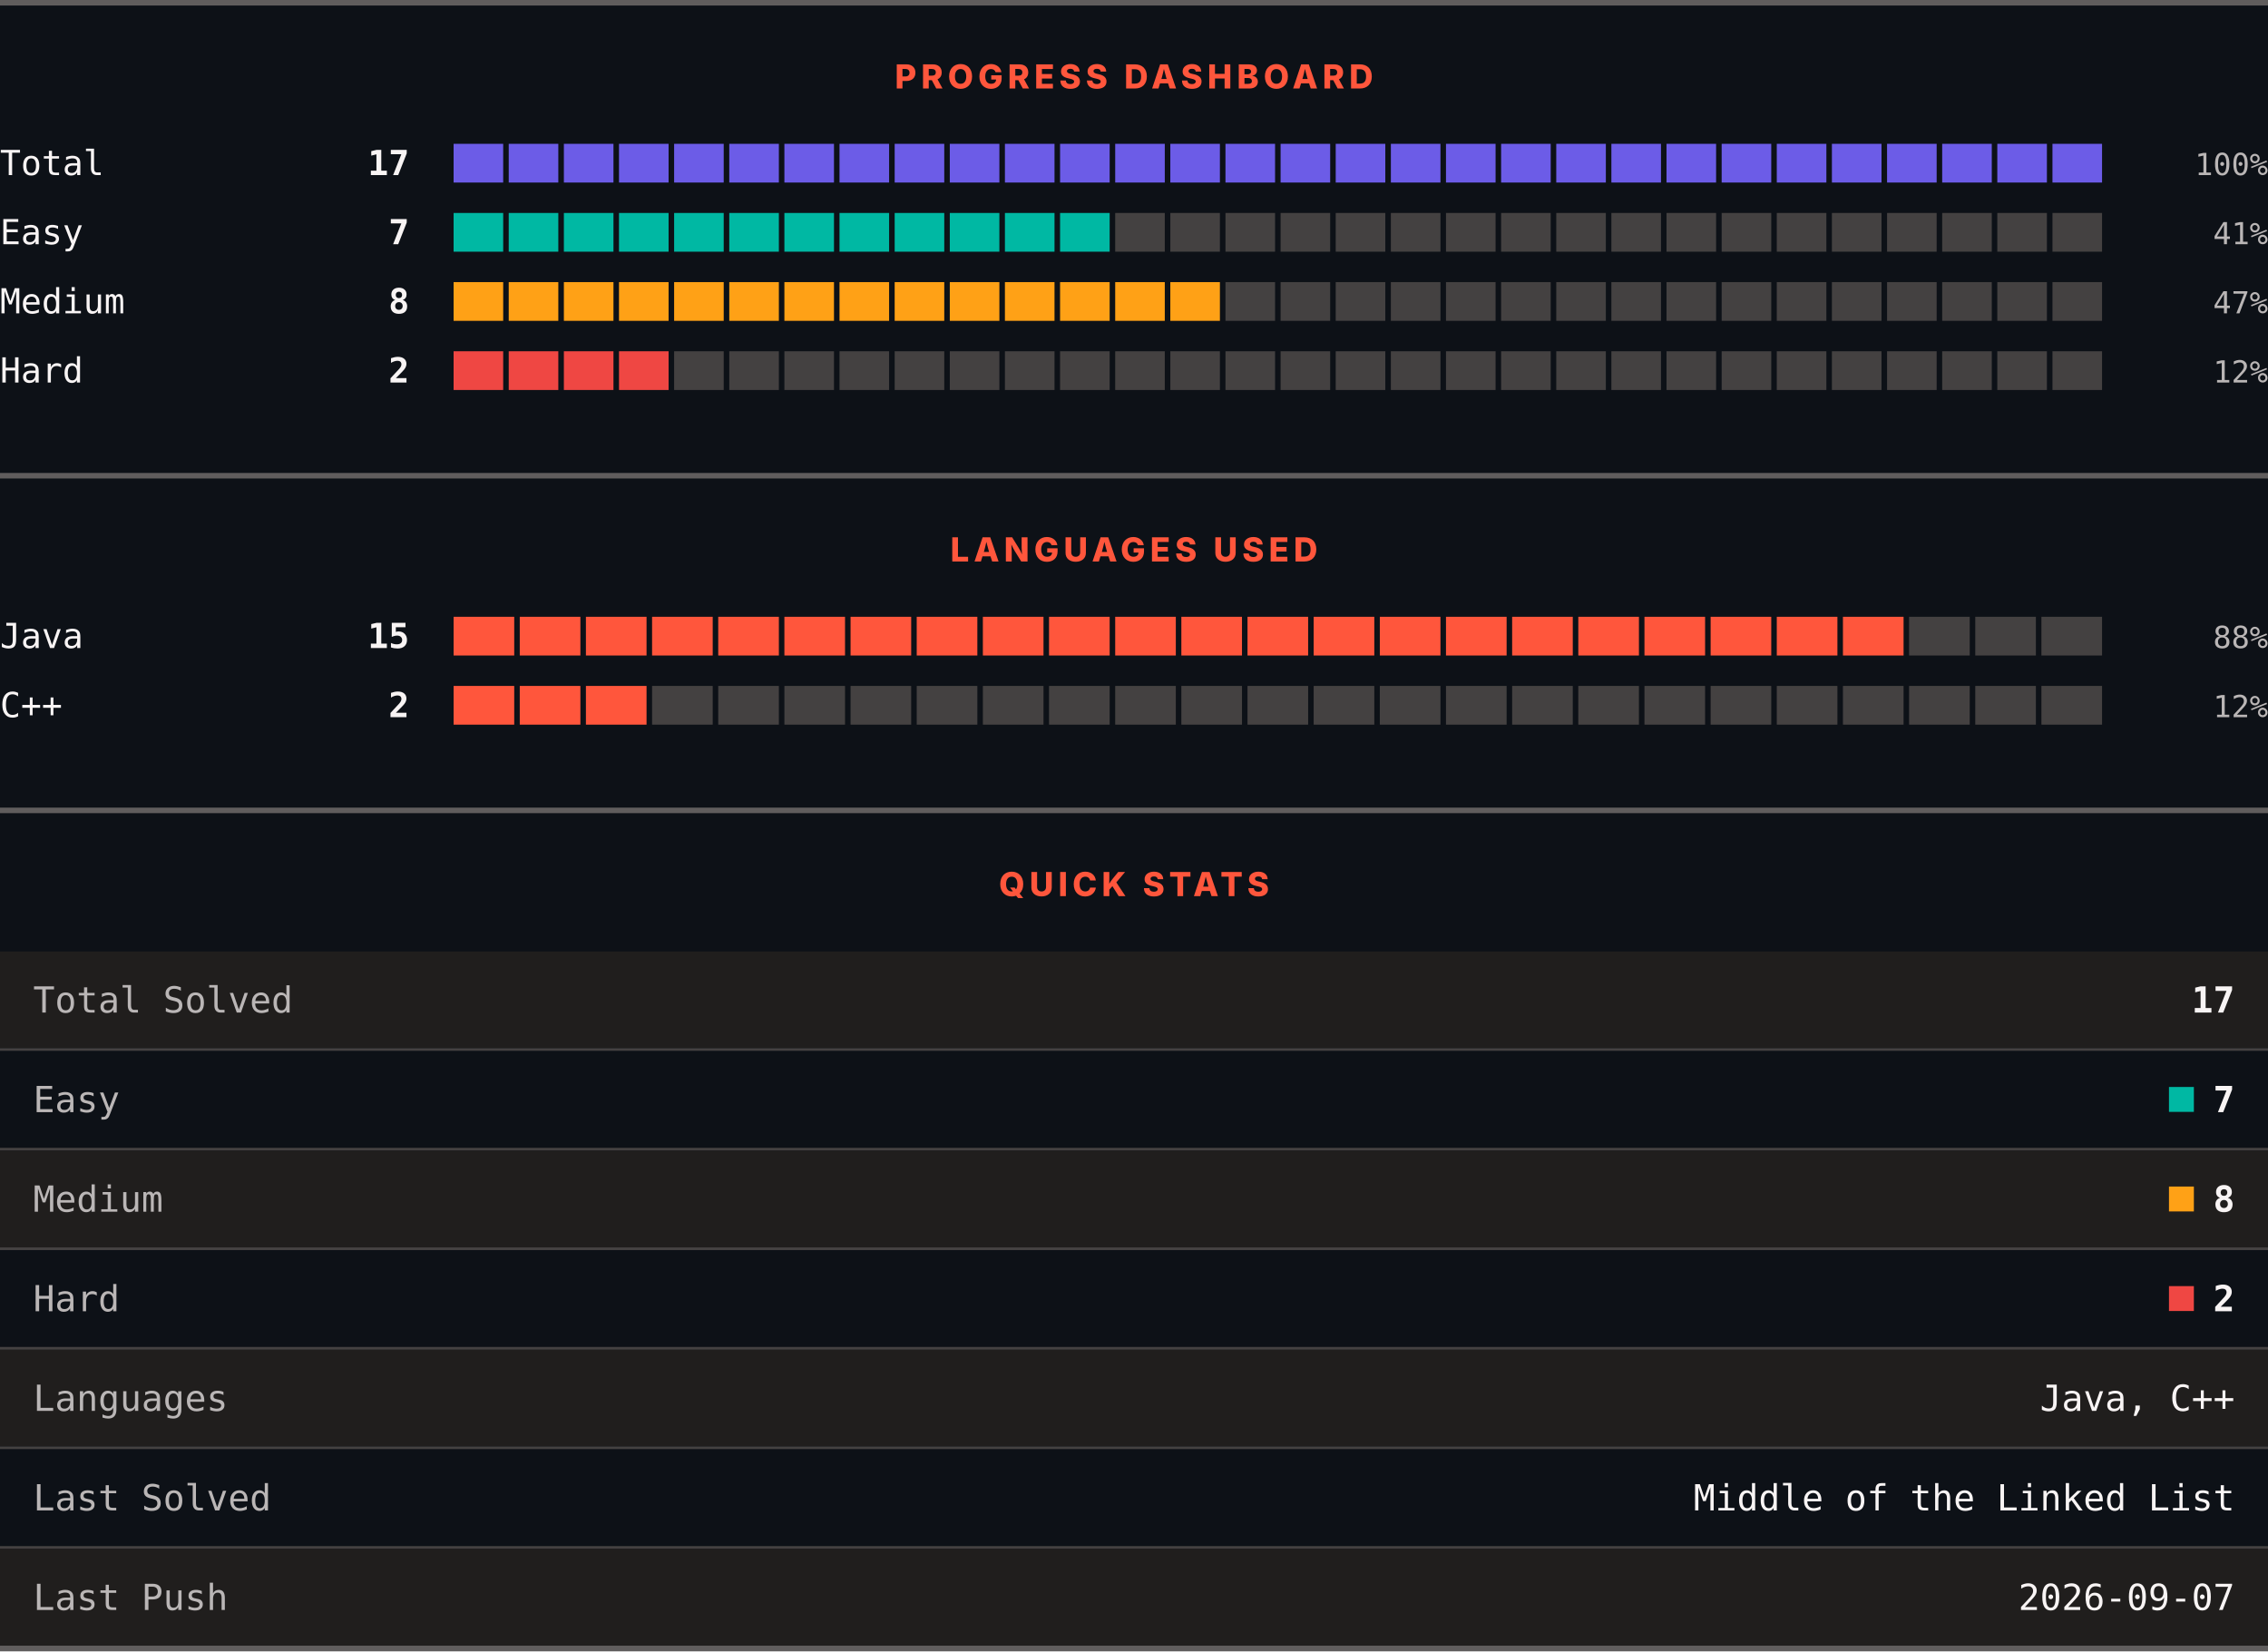
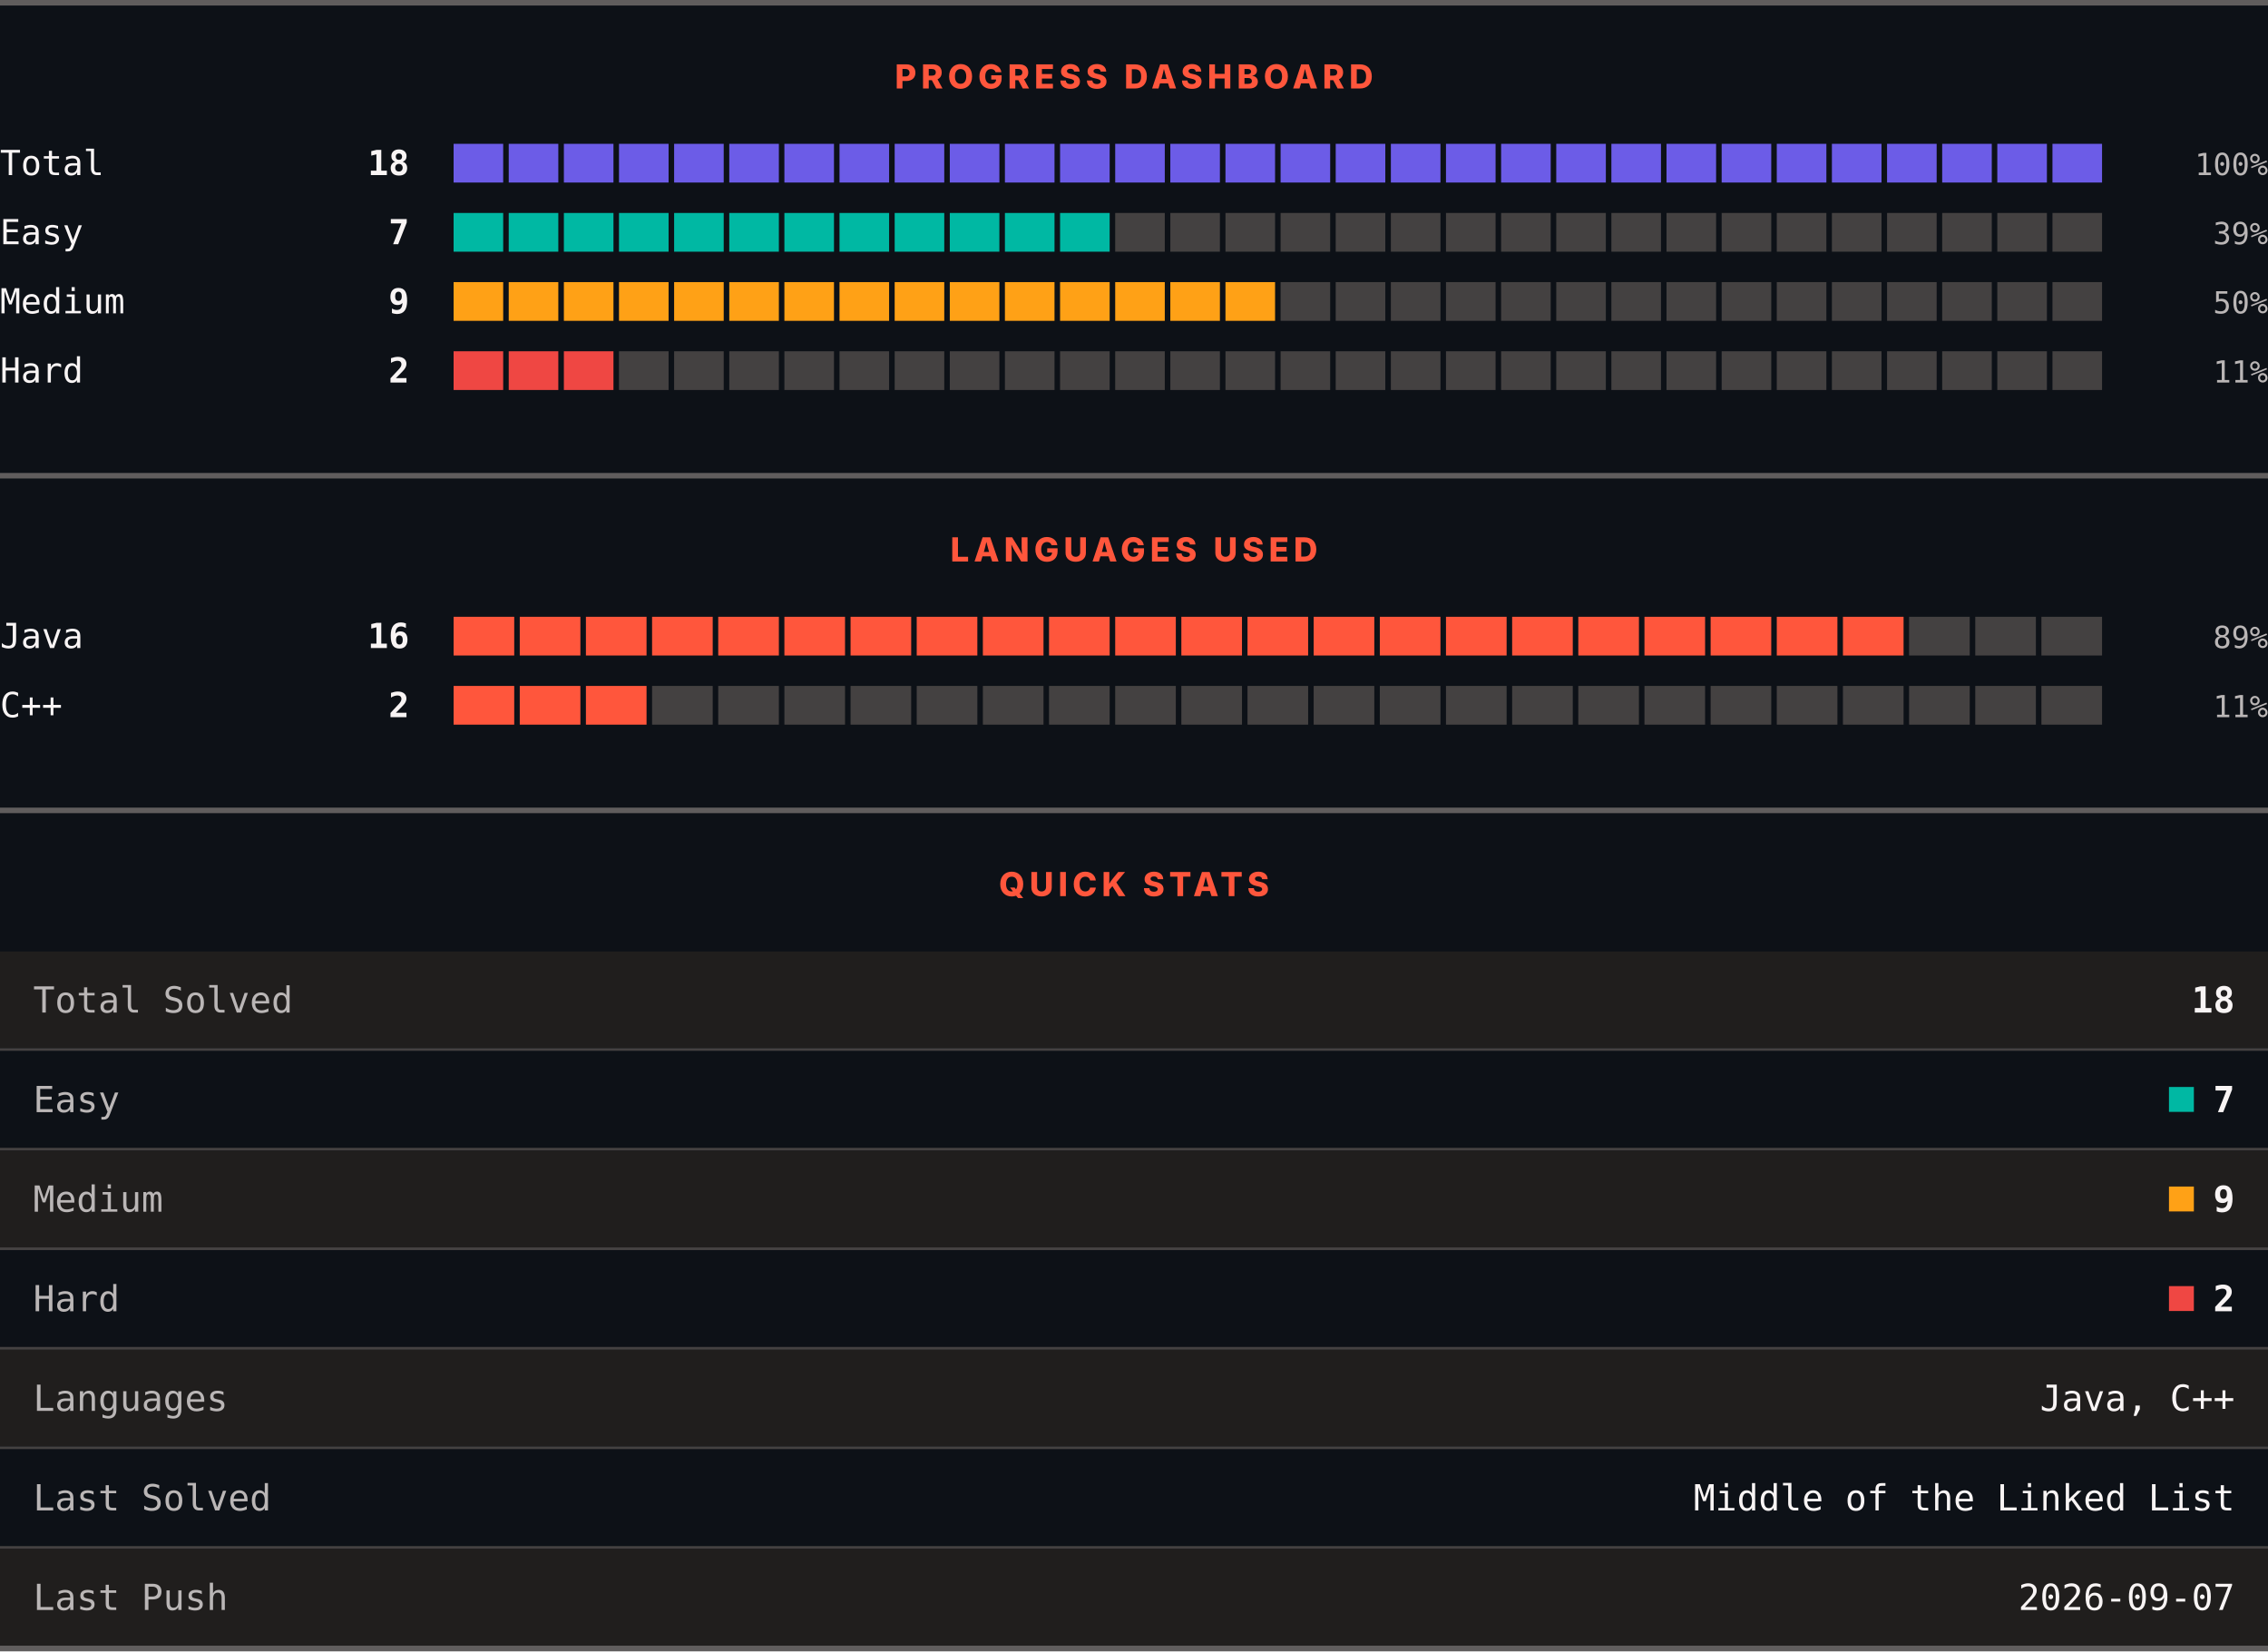
<svg xmlns="http://www.w3.org/2000/svg" width="820" height="597" viewBox="0 0 820 597" role="img" aria-label="LeetCode progress, languages and quick stats">
  <rect width="820" height="597" fill="#0d1117" />
  <rect x="0" y="0" width="820" height="2" fill="#605d5d" />
  <text x="410" y="32" text-anchor="middle" font-family="Archivo, system-ui, -apple-system, Segoe UI, sans-serif" font-size="12" font-weight="800" letter-spacing="1.68" fill="#ff563c">PROGRESS DASHBOARD</text>
  <text x="0" y="63.3" font-family="ui-monospace, SFMono-Regular, Menlo, Consolas, monospace" font-size="12.5" fill="#f8f4f4">Total</text>
-   <text x="148" y="63.3" text-anchor="end" font-family="ui-monospace, SFMono-Regular, Menlo, Consolas, monospace" font-size="12.5" font-weight="700" fill="#f8f4f4">17</text>
+   <text x="148" y="63.3" text-anchor="end" font-family="ui-monospace, SFMono-Regular, Menlo, Consolas, monospace" font-size="12.5" font-weight="700" fill="#f8f4f4">18</text>
  <rect x="164.00" y="52" width="17.93" height="14" fill="#6c5ce7" />
  <rect x="183.93" y="52" width="17.93" height="14" fill="#6c5ce7" />
  <rect x="203.87" y="52" width="17.93" height="14" fill="#6c5ce7" />
  <rect x="223.80" y="52" width="17.93" height="14" fill="#6c5ce7" />
  <rect x="243.73" y="52" width="17.93" height="14" fill="#6c5ce7" />
  <rect x="263.67" y="52" width="17.93" height="14" fill="#6c5ce7" />
  <rect x="283.60" y="52" width="17.93" height="14" fill="#6c5ce7" />
  <rect x="303.53" y="52" width="17.93" height="14" fill="#6c5ce7" />
  <rect x="323.47" y="52" width="17.93" height="14" fill="#6c5ce7" />
  <rect x="343.40" y="52" width="17.93" height="14" fill="#6c5ce7" />
  <rect x="363.33" y="52" width="17.93" height="14" fill="#6c5ce7" />
  <rect x="383.27" y="52" width="17.93" height="14" fill="#6c5ce7" />
  <rect x="403.20" y="52" width="17.93" height="14" fill="#6c5ce7" />
  <rect x="423.13" y="52" width="17.93" height="14" fill="#6c5ce7" />
  <rect x="443.07" y="52" width="17.93" height="14" fill="#6c5ce7" />
  <rect x="463.00" y="52" width="17.93" height="14" fill="#6c5ce7" />
  <rect x="482.93" y="52" width="17.93" height="14" fill="#6c5ce7" />
  <rect x="502.87" y="52" width="17.93" height="14" fill="#6c5ce7" />
  <rect x="522.80" y="52" width="17.93" height="14" fill="#6c5ce7" />
  <rect x="542.73" y="52" width="17.93" height="14" fill="#6c5ce7" />
  <rect x="562.67" y="52" width="17.93" height="14" fill="#6c5ce7" />
  <rect x="582.60" y="52" width="17.93" height="14" fill="#6c5ce7" />
  <rect x="602.53" y="52" width="17.93" height="14" fill="#6c5ce7" />
  <rect x="622.47" y="52" width="17.93" height="14" fill="#6c5ce7" />
  <rect x="642.40" y="52" width="17.93" height="14" fill="#6c5ce7" />
  <rect x="662.33" y="52" width="17.93" height="14" fill="#6c5ce7" />
  <rect x="682.27" y="52" width="17.93" height="14" fill="#6c5ce7" />
  <rect x="702.20" y="52" width="17.93" height="14" fill="#6c5ce7" />
  <rect x="722.13" y="52" width="17.93" height="14" fill="#6c5ce7" />
  <rect x="742.07" y="52" width="17.93" height="14" fill="#6c5ce7" />
  <text x="820" y="63.3" text-anchor="end" font-family="ui-monospace, SFMono-Regular, Menlo, Consolas, monospace" font-size="11" fill="#bab6b6">100%</text>
  <text x="0" y="88.3" font-family="ui-monospace, SFMono-Regular, Menlo, Consolas, monospace" font-size="12.5" fill="#f8f4f4">Easy</text>
  <text x="148" y="88.3" text-anchor="end" font-family="ui-monospace, SFMono-Regular, Menlo, Consolas, monospace" font-size="12.5" font-weight="700" fill="#f8f4f4">7</text>
  <rect x="164.00" y="77" width="17.93" height="14" fill="#00b8a3" />
  <rect x="183.93" y="77" width="17.93" height="14" fill="#00b8a3" />
  <rect x="203.87" y="77" width="17.93" height="14" fill="#00b8a3" />
  <rect x="223.80" y="77" width="17.93" height="14" fill="#00b8a3" />
  <rect x="243.73" y="77" width="17.93" height="14" fill="#00b8a3" />
  <rect x="263.67" y="77" width="17.93" height="14" fill="#00b8a3" />
  <rect x="283.60" y="77" width="17.93" height="14" fill="#00b8a3" />
  <rect x="303.53" y="77" width="17.93" height="14" fill="#00b8a3" />
  <rect x="323.47" y="77" width="17.93" height="14" fill="#00b8a3" />
  <rect x="343.40" y="77" width="17.93" height="14" fill="#00b8a3" />
  <rect x="363.33" y="77" width="17.93" height="14" fill="#00b8a3" />
  <rect x="383.27" y="77" width="17.93" height="14" fill="#00b8a3" />
  <rect x="403.20" y="77" width="17.93" height="14" fill="#444141" />
  <rect x="423.13" y="77" width="17.93" height="14" fill="#444141" />
  <rect x="443.07" y="77" width="17.93" height="14" fill="#444141" />
  <rect x="463.00" y="77" width="17.93" height="14" fill="#444141" />
  <rect x="482.93" y="77" width="17.93" height="14" fill="#444141" />
  <rect x="502.87" y="77" width="17.93" height="14" fill="#444141" />
  <rect x="522.80" y="77" width="17.93" height="14" fill="#444141" />
  <rect x="542.73" y="77" width="17.93" height="14" fill="#444141" />
  <rect x="562.67" y="77" width="17.93" height="14" fill="#444141" />
  <rect x="582.60" y="77" width="17.93" height="14" fill="#444141" />
  <rect x="602.53" y="77" width="17.93" height="14" fill="#444141" />
  <rect x="622.47" y="77" width="17.93" height="14" fill="#444141" />
  <rect x="642.40" y="77" width="17.93" height="14" fill="#444141" />
  <rect x="662.33" y="77" width="17.93" height="14" fill="#444141" />
  <rect x="682.27" y="77" width="17.93" height="14" fill="#444141" />
  <rect x="702.20" y="77" width="17.93" height="14" fill="#444141" />
  <rect x="722.13" y="77" width="17.93" height="14" fill="#444141" />
  <rect x="742.07" y="77" width="17.93" height="14" fill="#444141" />
-   <text x="820" y="88.3" text-anchor="end" font-family="ui-monospace, SFMono-Regular, Menlo, Consolas, monospace" font-size="11" fill="#bab6b6">41%</text>
+   <text x="820" y="88.3" text-anchor="end" font-family="ui-monospace, SFMono-Regular, Menlo, Consolas, monospace" font-size="11" fill="#bab6b6">39%</text>
  <text x="0" y="113.3" font-family="ui-monospace, SFMono-Regular, Menlo, Consolas, monospace" font-size="12.5" fill="#f8f4f4">Medium</text>
-   <text x="148" y="113.3" text-anchor="end" font-family="ui-monospace, SFMono-Regular, Menlo, Consolas, monospace" font-size="12.5" font-weight="700" fill="#f8f4f4">8</text>
+   <text x="148" y="113.3" text-anchor="end" font-family="ui-monospace, SFMono-Regular, Menlo, Consolas, monospace" font-size="12.5" font-weight="700" fill="#f8f4f4">9</text>
  <rect x="164.00" y="102" width="17.93" height="14" fill="#ffa116" />
  <rect x="183.93" y="102" width="17.93" height="14" fill="#ffa116" />
  <rect x="203.87" y="102" width="17.93" height="14" fill="#ffa116" />
  <rect x="223.80" y="102" width="17.93" height="14" fill="#ffa116" />
  <rect x="243.73" y="102" width="17.93" height="14" fill="#ffa116" />
  <rect x="263.67" y="102" width="17.93" height="14" fill="#ffa116" />
  <rect x="283.60" y="102" width="17.93" height="14" fill="#ffa116" />
  <rect x="303.53" y="102" width="17.93" height="14" fill="#ffa116" />
  <rect x="323.47" y="102" width="17.93" height="14" fill="#ffa116" />
  <rect x="343.40" y="102" width="17.93" height="14" fill="#ffa116" />
  <rect x="363.33" y="102" width="17.93" height="14" fill="#ffa116" />
  <rect x="383.27" y="102" width="17.93" height="14" fill="#ffa116" />
  <rect x="403.20" y="102" width="17.93" height="14" fill="#ffa116" />
  <rect x="423.13" y="102" width="17.93" height="14" fill="#ffa116" />
-   <rect x="443.07" y="102" width="17.93" height="14" fill="#444141" />
+   <rect x="443.07" y="102" width="17.93" height="14" fill="#ffa116" />
  <rect x="463.00" y="102" width="17.93" height="14" fill="#444141" />
  <rect x="482.93" y="102" width="17.93" height="14" fill="#444141" />
  <rect x="502.87" y="102" width="17.93" height="14" fill="#444141" />
  <rect x="522.80" y="102" width="17.93" height="14" fill="#444141" />
  <rect x="542.73" y="102" width="17.93" height="14" fill="#444141" />
  <rect x="562.67" y="102" width="17.93" height="14" fill="#444141" />
  <rect x="582.60" y="102" width="17.93" height="14" fill="#444141" />
  <rect x="602.53" y="102" width="17.93" height="14" fill="#444141" />
  <rect x="622.47" y="102" width="17.93" height="14" fill="#444141" />
  <rect x="642.40" y="102" width="17.93" height="14" fill="#444141" />
  <rect x="662.33" y="102" width="17.93" height="14" fill="#444141" />
  <rect x="682.27" y="102" width="17.93" height="14" fill="#444141" />
  <rect x="702.20" y="102" width="17.93" height="14" fill="#444141" />
  <rect x="722.13" y="102" width="17.93" height="14" fill="#444141" />
  <rect x="742.07" y="102" width="17.93" height="14" fill="#444141" />
-   <text x="820" y="113.3" text-anchor="end" font-family="ui-monospace, SFMono-Regular, Menlo, Consolas, monospace" font-size="11" fill="#bab6b6">47%</text>
+   <text x="820" y="113.3" text-anchor="end" font-family="ui-monospace, SFMono-Regular, Menlo, Consolas, monospace" font-size="11" fill="#bab6b6">50%</text>
  <text x="0" y="138.3" font-family="ui-monospace, SFMono-Regular, Menlo, Consolas, monospace" font-size="12.5" fill="#f8f4f4">Hard</text>
  <text x="148" y="138.3" text-anchor="end" font-family="ui-monospace, SFMono-Regular, Menlo, Consolas, monospace" font-size="12.5" font-weight="700" fill="#f8f4f4">2</text>
  <rect x="164.00" y="127" width="17.93" height="14" fill="#ef4743" />
  <rect x="183.93" y="127" width="17.93" height="14" fill="#ef4743" />
  <rect x="203.87" y="127" width="17.93" height="14" fill="#ef4743" />
-   <rect x="223.80" y="127" width="17.93" height="14" fill="#ef4743" />
+   <rect x="223.80" y="127" width="17.93" height="14" fill="#444141" />
  <rect x="243.73" y="127" width="17.93" height="14" fill="#444141" />
  <rect x="263.67" y="127" width="17.93" height="14" fill="#444141" />
  <rect x="283.60" y="127" width="17.93" height="14" fill="#444141" />
  <rect x="303.53" y="127" width="17.93" height="14" fill="#444141" />
  <rect x="323.47" y="127" width="17.93" height="14" fill="#444141" />
  <rect x="343.40" y="127" width="17.93" height="14" fill="#444141" />
  <rect x="363.33" y="127" width="17.93" height="14" fill="#444141" />
  <rect x="383.27" y="127" width="17.93" height="14" fill="#444141" />
  <rect x="403.20" y="127" width="17.93" height="14" fill="#444141" />
  <rect x="423.13" y="127" width="17.93" height="14" fill="#444141" />
  <rect x="443.07" y="127" width="17.93" height="14" fill="#444141" />
  <rect x="463.00" y="127" width="17.93" height="14" fill="#444141" />
  <rect x="482.93" y="127" width="17.93" height="14" fill="#444141" />
  <rect x="502.87" y="127" width="17.93" height="14" fill="#444141" />
  <rect x="522.80" y="127" width="17.93" height="14" fill="#444141" />
  <rect x="542.73" y="127" width="17.93" height="14" fill="#444141" />
  <rect x="562.67" y="127" width="17.93" height="14" fill="#444141" />
  <rect x="582.60" y="127" width="17.93" height="14" fill="#444141" />
  <rect x="602.53" y="127" width="17.93" height="14" fill="#444141" />
  <rect x="622.47" y="127" width="17.93" height="14" fill="#444141" />
  <rect x="642.40" y="127" width="17.93" height="14" fill="#444141" />
  <rect x="662.33" y="127" width="17.93" height="14" fill="#444141" />
  <rect x="682.27" y="127" width="17.93" height="14" fill="#444141" />
  <rect x="702.20" y="127" width="17.93" height="14" fill="#444141" />
  <rect x="722.13" y="127" width="17.93" height="14" fill="#444141" />
  <rect x="742.07" y="127" width="17.93" height="14" fill="#444141" />
-   <text x="820" y="138.3" text-anchor="end" font-family="ui-monospace, SFMono-Regular, Menlo, Consolas, monospace" font-size="11" fill="#bab6b6">12%</text>
+   <text x="820" y="138.3" text-anchor="end" font-family="ui-monospace, SFMono-Regular, Menlo, Consolas, monospace" font-size="11" fill="#bab6b6">11%</text>
  <rect x="0" y="171" width="820" height="2" fill="#605d5d" />
  <text x="410" y="203" text-anchor="middle" font-family="Archivo, system-ui, -apple-system, Segoe UI, sans-serif" font-size="12" font-weight="800" letter-spacing="1.68" fill="#ff563c">LANGUAGES USED</text>
  <text x="0" y="234.3" font-family="ui-monospace, SFMono-Regular, Menlo, Consolas, monospace" font-size="12.5" fill="#f8f4f4">Java</text>
-   <text x="148" y="234.3" text-anchor="end" font-family="ui-monospace, SFMono-Regular, Menlo, Consolas, monospace" font-size="12.5" font-weight="700" fill="#f8f4f4">15</text>
+   <text x="148" y="234.3" text-anchor="end" font-family="ui-monospace, SFMono-Regular, Menlo, Consolas, monospace" font-size="12.5" font-weight="700" fill="#f8f4f4">16</text>
  <rect x="164.00" y="223" width="21.92" height="14" fill="#ff563c" />
  <rect x="187.92" y="223" width="21.92" height="14" fill="#ff563c" />
  <rect x="211.84" y="223" width="21.92" height="14" fill="#ff563c" />
  <rect x="235.76" y="223" width="21.92" height="14" fill="#ff563c" />
  <rect x="259.68" y="223" width="21.92" height="14" fill="#ff563c" />
  <rect x="283.60" y="223" width="21.92" height="14" fill="#ff563c" />
  <rect x="307.52" y="223" width="21.92" height="14" fill="#ff563c" />
  <rect x="331.44" y="223" width="21.92" height="14" fill="#ff563c" />
  <rect x="355.36" y="223" width="21.92" height="14" fill="#ff563c" />
  <rect x="379.28" y="223" width="21.92" height="14" fill="#ff563c" />
  <rect x="403.20" y="223" width="21.92" height="14" fill="#ff563c" />
  <rect x="427.12" y="223" width="21.92" height="14" fill="#ff563c" />
  <rect x="451.04" y="223" width="21.92" height="14" fill="#ff563c" />
  <rect x="474.96" y="223" width="21.92" height="14" fill="#ff563c" />
  <rect x="498.88" y="223" width="21.92" height="14" fill="#ff563c" />
  <rect x="522.80" y="223" width="21.92" height="14" fill="#ff563c" />
  <rect x="546.72" y="223" width="21.92" height="14" fill="#ff563c" />
  <rect x="570.64" y="223" width="21.92" height="14" fill="#ff563c" />
  <rect x="594.56" y="223" width="21.92" height="14" fill="#ff563c" />
  <rect x="618.48" y="223" width="21.92" height="14" fill="#ff563c" />
  <rect x="642.40" y="223" width="21.92" height="14" fill="#ff563c" />
  <rect x="666.32" y="223" width="21.92" height="14" fill="#ff563c" />
  <rect x="690.24" y="223" width="21.92" height="14" fill="#444141" />
  <rect x="714.16" y="223" width="21.92" height="14" fill="#444141" />
  <rect x="738.08" y="223" width="21.92" height="14" fill="#444141" />
-   <text x="820" y="234.3" text-anchor="end" font-family="ui-monospace, SFMono-Regular, Menlo, Consolas, monospace" font-size="11" fill="#bab6b6">88%</text>
+   <text x="820" y="234.3" text-anchor="end" font-family="ui-monospace, SFMono-Regular, Menlo, Consolas, monospace" font-size="11" fill="#bab6b6">89%</text>
  <text x="0" y="259.3" font-family="ui-monospace, SFMono-Regular, Menlo, Consolas, monospace" font-size="12.5" fill="#f8f4f4">C++</text>
  <text x="148" y="259.3" text-anchor="end" font-family="ui-monospace, SFMono-Regular, Menlo, Consolas, monospace" font-size="12.5" font-weight="700" fill="#f8f4f4">2</text>
  <rect x="164.00" y="248" width="21.92" height="14" fill="#ff563c" />
  <rect x="187.92" y="248" width="21.92" height="14" fill="#ff563c" />
  <rect x="211.84" y="248" width="21.92" height="14" fill="#ff563c" />
  <rect x="235.76" y="248" width="21.92" height="14" fill="#444141" />
  <rect x="259.68" y="248" width="21.92" height="14" fill="#444141" />
  <rect x="283.60" y="248" width="21.92" height="14" fill="#444141" />
  <rect x="307.52" y="248" width="21.92" height="14" fill="#444141" />
  <rect x="331.44" y="248" width="21.92" height="14" fill="#444141" />
  <rect x="355.36" y="248" width="21.92" height="14" fill="#444141" />
  <rect x="379.28" y="248" width="21.92" height="14" fill="#444141" />
  <rect x="403.20" y="248" width="21.92" height="14" fill="#444141" />
  <rect x="427.12" y="248" width="21.92" height="14" fill="#444141" />
  <rect x="451.04" y="248" width="21.92" height="14" fill="#444141" />
  <rect x="474.96" y="248" width="21.92" height="14" fill="#444141" />
  <rect x="498.88" y="248" width="21.92" height="14" fill="#444141" />
  <rect x="522.80" y="248" width="21.92" height="14" fill="#444141" />
  <rect x="546.72" y="248" width="21.92" height="14" fill="#444141" />
  <rect x="570.64" y="248" width="21.92" height="14" fill="#444141" />
  <rect x="594.56" y="248" width="21.92" height="14" fill="#444141" />
  <rect x="618.48" y="248" width="21.92" height="14" fill="#444141" />
  <rect x="642.40" y="248" width="21.92" height="14" fill="#444141" />
  <rect x="666.32" y="248" width="21.92" height="14" fill="#444141" />
  <rect x="690.24" y="248" width="21.92" height="14" fill="#444141" />
  <rect x="714.16" y="248" width="21.92" height="14" fill="#444141" />
  <rect x="738.08" y="248" width="21.92" height="14" fill="#444141" />
-   <text x="820" y="259.3" text-anchor="end" font-family="ui-monospace, SFMono-Regular, Menlo, Consolas, monospace" font-size="11" fill="#bab6b6">12%</text>
+   <text x="820" y="259.3" text-anchor="end" font-family="ui-monospace, SFMono-Regular, Menlo, Consolas, monospace" font-size="11" fill="#bab6b6">11%</text>
  <rect x="0" y="292" width="820" height="2" fill="#605d5d" />
  <text x="410" y="324" text-anchor="middle" font-family="Archivo, system-ui, -apple-system, Segoe UI, sans-serif" font-size="12" font-weight="800" letter-spacing="1.68" fill="#ff563c">QUICK STATS</text>
  <rect x="0" y="344" width="820" height="35" fill="#201e1d" />
  <text x="12" y="366.1" font-family="ui-monospace, SFMono-Regular, Menlo, Consolas, monospace" font-size="13" fill="#bab6b6">Total Solved</text>
-   <text x="808" y="366.1" text-anchor="end" font-family="ui-monospace, SFMono-Regular, Menlo, Consolas, monospace" font-size="13" font-weight="700" fill="#f8f4f4">17</text>
+   <text x="808" y="366.1" text-anchor="end" font-family="ui-monospace, SFMono-Regular, Menlo, Consolas, monospace" font-size="13" font-weight="700" fill="#f8f4f4">18</text>
  <rect x="0" y="379" width="820" height="1" fill="#444141" />
  <rect x="0" y="380" width="820" height="35" fill="#0d1117" />
  <text x="12" y="402.1" font-family="ui-monospace, SFMono-Regular, Menlo, Consolas, monospace" font-size="13" fill="#bab6b6">Easy</text>
  <rect x="784.2" y="393" width="9" height="9" fill="#00b8a3" />
  <text x="808" y="402.1" text-anchor="end" font-family="ui-monospace, SFMono-Regular, Menlo, Consolas, monospace" font-size="13" font-weight="700" fill="#f8f4f4">7</text>
  <rect x="0" y="415" width="820" height="1" fill="#444141" />
  <rect x="0" y="416" width="820" height="35" fill="#201e1d" />
  <text x="12" y="438.1" font-family="ui-monospace, SFMono-Regular, Menlo, Consolas, monospace" font-size="13" fill="#bab6b6">Medium</text>
  <rect x="784.2" y="429" width="9" height="9" fill="#ffa116" />
-   <text x="808" y="438.1" text-anchor="end" font-family="ui-monospace, SFMono-Regular, Menlo, Consolas, monospace" font-size="13" font-weight="700" fill="#f8f4f4">8</text>
+   <text x="808" y="438.1" text-anchor="end" font-family="ui-monospace, SFMono-Regular, Menlo, Consolas, monospace" font-size="13" font-weight="700" fill="#f8f4f4">9</text>
  <rect x="0" y="451" width="820" height="1" fill="#444141" />
  <rect x="0" y="452" width="820" height="35" fill="#0d1117" />
  <text x="12" y="474.1" font-family="ui-monospace, SFMono-Regular, Menlo, Consolas, monospace" font-size="13" fill="#bab6b6">Hard</text>
  <rect x="784.2" y="465" width="9" height="9" fill="#ef4743" />
  <text x="808" y="474.1" text-anchor="end" font-family="ui-monospace, SFMono-Regular, Menlo, Consolas, monospace" font-size="13" font-weight="700" fill="#f8f4f4">2</text>
  <rect x="0" y="487" width="820" height="1" fill="#444141" />
  <rect x="0" y="488" width="820" height="35" fill="#201e1d" />
  <text x="12" y="510.1" font-family="ui-monospace, SFMono-Regular, Menlo, Consolas, monospace" font-size="13" fill="#bab6b6">Languages</text>
  <text x="808" y="510.1" text-anchor="end" font-family="ui-monospace, SFMono-Regular, Menlo, Consolas, monospace" font-size="13" fill="#f8f4f4">Java, C++</text>
  <rect x="0" y="523" width="820" height="1" fill="#444141" />
  <rect x="0" y="524" width="820" height="35" fill="#0d1117" />
  <text x="12" y="546.1" font-family="ui-monospace, SFMono-Regular, Menlo, Consolas, monospace" font-size="13" fill="#bab6b6">Last Solved</text>
  <text x="808" y="546.1" text-anchor="end" font-family="ui-monospace, SFMono-Regular, Menlo, Consolas, monospace" font-size="13" fill="#f8f4f4">Middle of the Linked List</text>
  <rect x="0" y="559" width="820" height="1" fill="#444141" />
  <rect x="0" y="560" width="820" height="35" fill="#201e1d" />
  <text x="12" y="582.1" font-family="ui-monospace, SFMono-Regular, Menlo, Consolas, monospace" font-size="13" fill="#bab6b6">Last Push</text>
  <text x="808" y="582.1" text-anchor="end" font-family="ui-monospace, SFMono-Regular, Menlo, Consolas, monospace" font-size="13" fill="#f8f4f4">2026-09-07</text>
  <rect x="0" y="595" width="820" height="2" fill="#605d5d" />
</svg>
